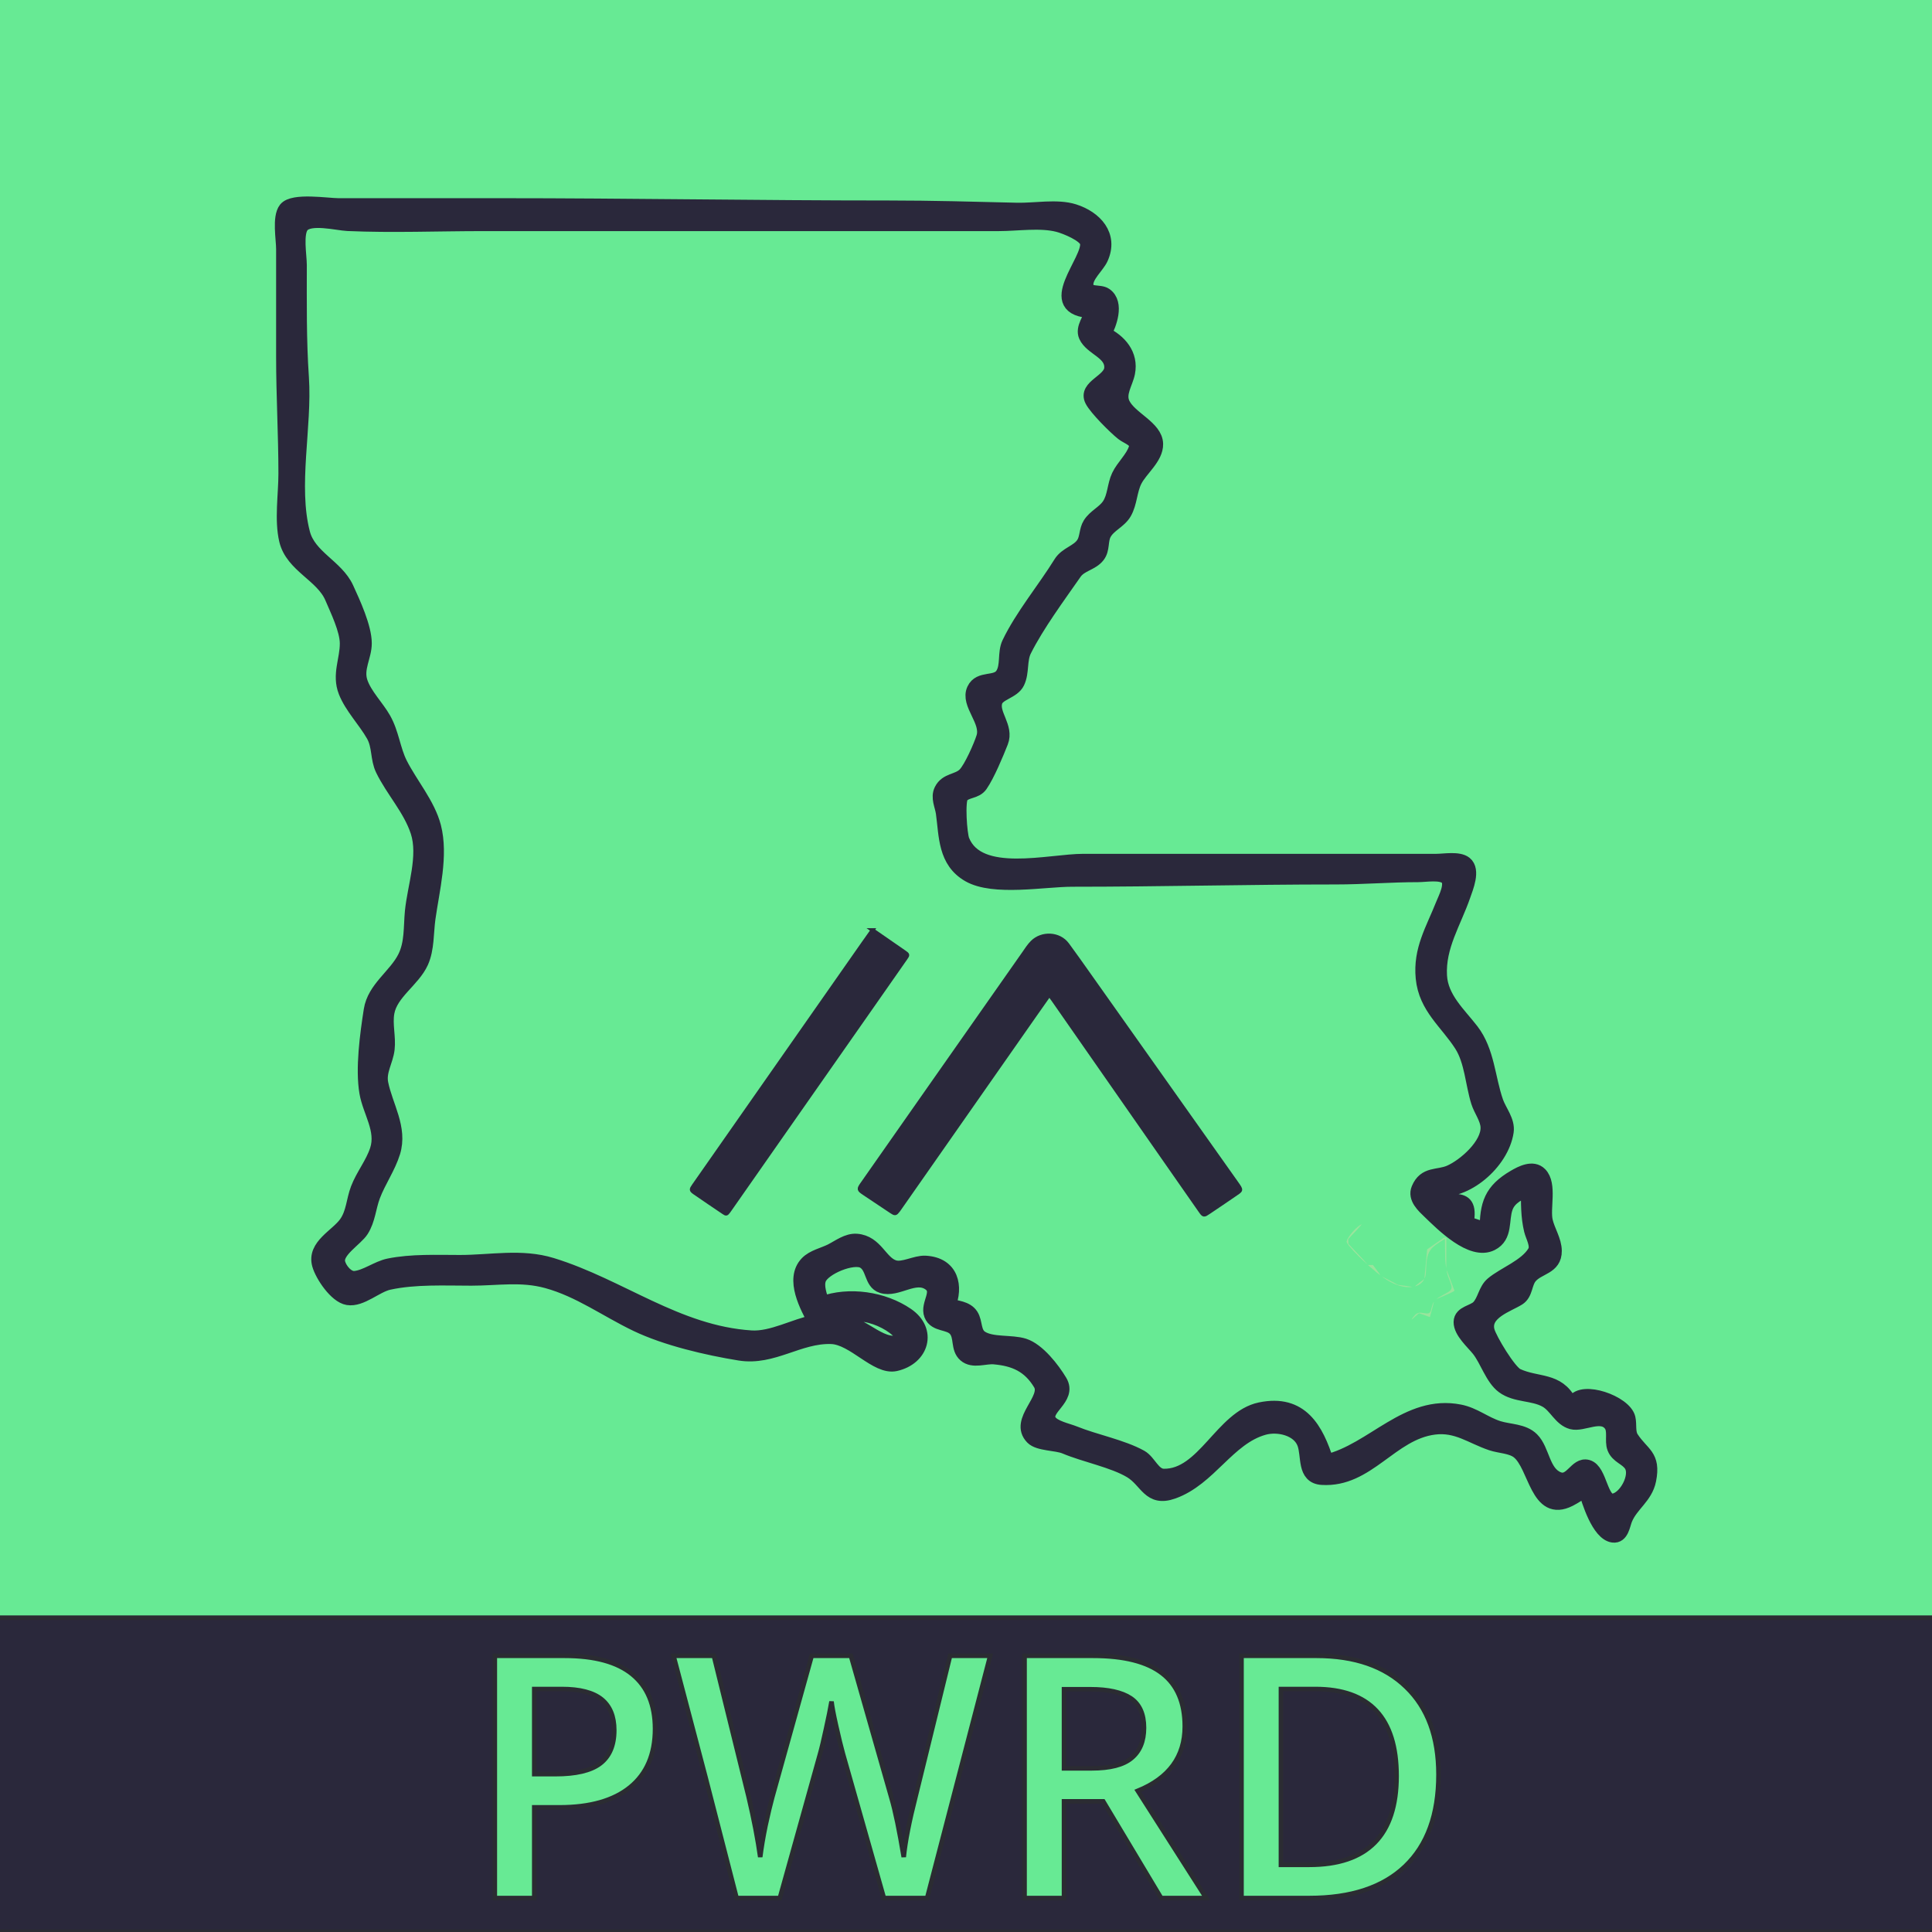
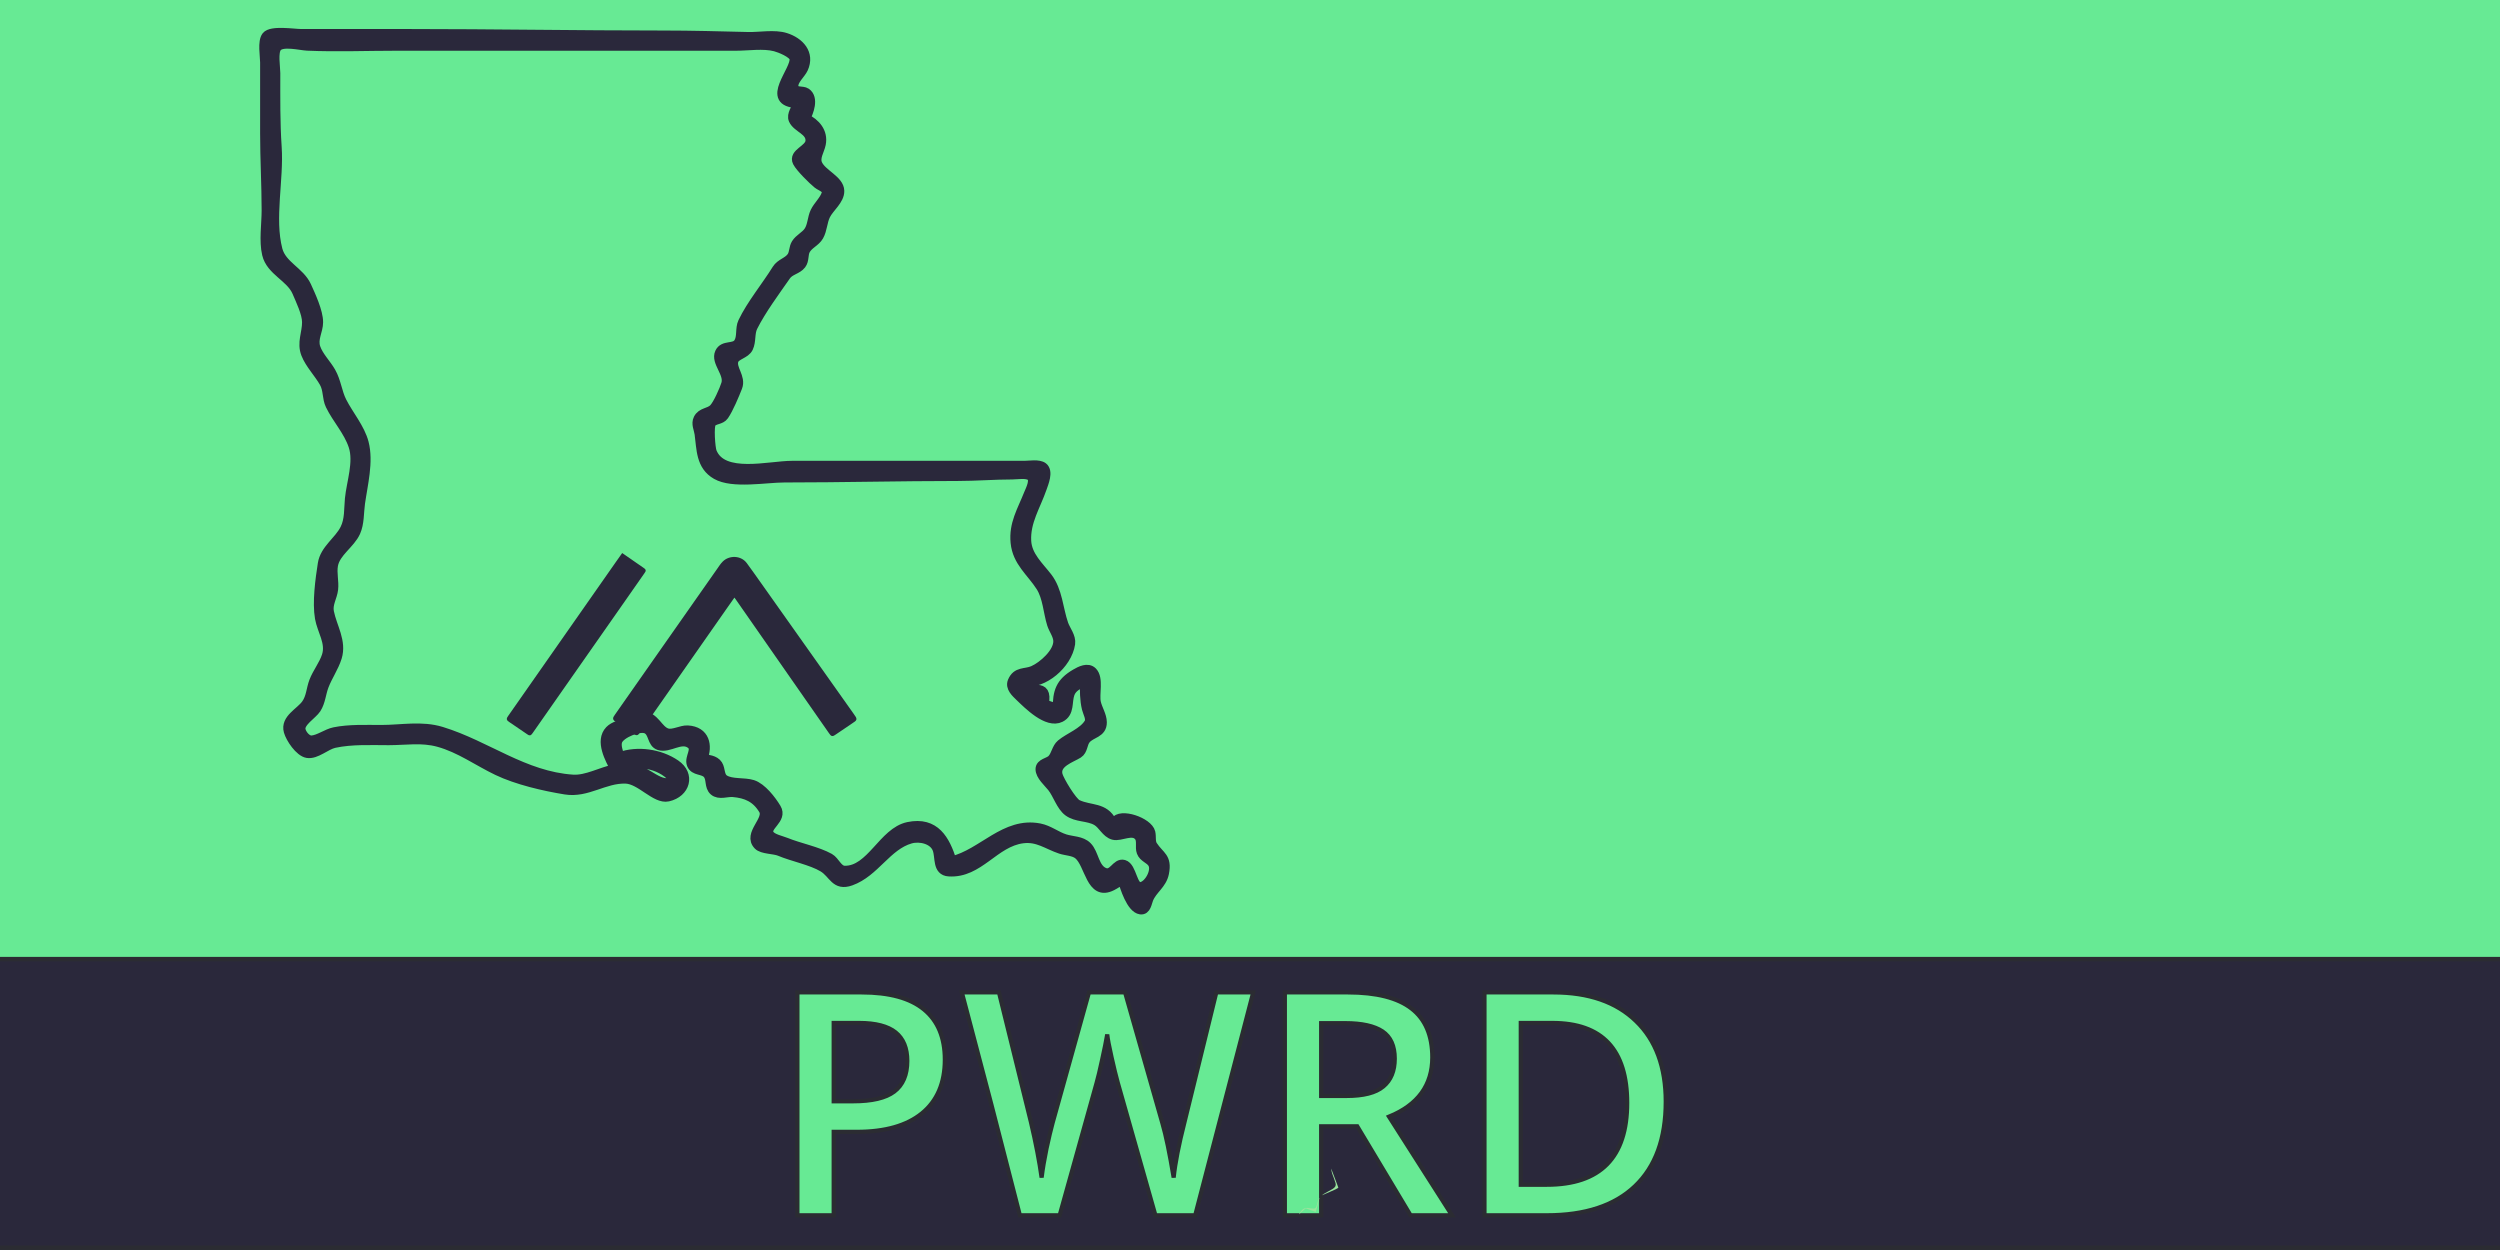
- <svg xmlns="http://www.w3.org/2000/svg" width="512" height="512" viewBox="0 0 135.467 135.467" version="1.1" id="svg1" xml:space="preserve">
+ <svg xmlns="http://www.w3.org/2000/svg" width="7.5in" height="3.75in" viewBox="0 0 190.5 95.25" version="1.1" id="svg1" xml:space="preserve">
  <defs id="defs1">
    <style id="style1">
      .cls-1 {
        fill: #2c2d3c;
      }

      .cls-1, .cls-2, .cls-3 {
        stroke-width: 0px;
      }

      .cls-2 {
        fill: #67ea94;
      }

      .cls-3 {
        fill: #fff;
      }
    </style>
    <style id="style4609">
      .cls-1 {
        fill: #2c2d3c;
      }

      .cls-1, .cls-2 {
        stroke-width: 0px;
      }

      .cls-2 {
        fill: #67ea94;
      }
    </style>
  </defs>
  <g id="layer2">
-     <rect style="fill:#67ea94;fill-opacity:1;stroke:none;stroke-width:0.265;stroke-opacity:1" id="rect41" width="137.968" height="137.782" x="-0.747" y="-0.56" />
-     <rect style="fill:#2a283b;fill-opacity:1;stroke:#2b2c32;stroke-width:0.319;stroke-opacity:1" id="rect42" width="178.519" height="22.016" x="-21.526" y="113.428" />
-     <text xml:space="preserve" style="font-style:normal;font-variant:normal;font-weight:600;font-stretch:normal;font-size:23.796px;line-height:0.5;font-family:'Open Sans';-inkscape-font-specification:'Open Sans, Semi-Bold';font-variant-ligatures:normal;font-variant-caps:normal;font-variant-numeric:normal;font-variant-east-asian:normal;text-align:start;writing-mode:lr-tb;direction:ltr;text-anchor:start;fill:#67ea94;fill-opacity:1;stroke:#2b2c32;stroke-width:0.319;stroke-opacity:1" x="32.446" y="133.086" id="text42">
-       <tspan id="tspan42" style="font-style:normal;font-variant:normal;font-weight:600;font-stretch:normal;font-size:23.796px;font-family:'Open Sans';-inkscape-font-specification:'Open Sans, Semi-Bold';font-variant-ligatures:normal;font-variant-caps:normal;font-variant-numeric:normal;font-variant-east-asian:normal;fill:#67ea94;fill-opacity:1;stroke-width:0.319" x="32.446" y="133.086">PWRD</tspan>
+     <rect style="fill:#67ea94;fill-opacity:1;stroke:none;stroke-width:0.264;stroke-opacity:1" id="rect41" width="193.917" height="97.549" x="-2.163" y="-0.996" />
+     <rect style="fill:#2a283b;fill-opacity:1;stroke:#2b2c32;stroke-width:0.339;stroke-opacity:1" id="rect42" width="202.025" height="21.996" x="-5.763" y="73.084" />
+     <text xml:space="preserve" style="font-style:normal;font-variant:normal;font-weight:600;font-stretch:normal;font-size:23.796px;line-height:0.5;font-family:'Open Sans';-inkscape-font-specification:'Open Sans, Semi-Bold';font-variant-ligatures:normal;font-variant-caps:normal;font-variant-numeric:normal;font-variant-east-asian:normal;text-align:start;writing-mode:lr-tb;direction:ltr;text-anchor:start;fill:#67ea94;fill-opacity:1;stroke:#2b2c32;stroke-width:0.319;stroke-opacity:1" x="58.51" y="92.606" id="text42">
+       <tspan id="tspan42" style="font-style:normal;font-variant:normal;font-weight:600;font-stretch:normal;font-size:23.796px;font-family:'Open Sans';-inkscape-font-specification:'Open Sans, Semi-Bold';font-variant-ligatures:normal;font-variant-caps:normal;font-variant-numeric:normal;font-variant-east-asian:normal;fill:#67ea94;fill-opacity:1;stroke-width:0.319" x="58.51" y="92.606">PWRD</tspan>
    </text>
-     <g id="g42" transform="matrix(0.2645833,0,0,0.2645833,-73.28813,-51.29926)" style="fill:#2a283b;fill-opacity:1;stroke:#2a283b;stroke-width:1.002;stroke-dasharray:none;stroke-opacity:1">
+     <g id="g42" transform="matrix(0.1820198,0,0,0.1820198,-45.07474,-37.88729)" style="fill:#2a283b;fill-opacity:1;stroke:#2a283b;stroke-width:1.002;stroke-dasharray:none;stroke-opacity:1">
      <g id="g43" transform="matrix(0.1897377,0,0,0.1897377,581.5727,352.3505)" style="fill:#2a283b;fill-opacity:1;stroke:#2a283b;stroke-width:5.279;stroke-dasharray:none;stroke-opacity:1">
        <path class="cls-1" d="m -139.638,554.046 c -7.475,10.631 -14.372,20.396 -21.223,30.192 -62.686,89.627 -125.363,179.26 -188.045,268.89 -0.573,0.819 -1.136,1.646 -1.752,2.432 -3.825,4.882 -4.324,5.027 -9.701,1.468 -12.703,-8.411 -25.366,-16.884 -38.013,-25.379 -7.791,-5.233 -7.906,-5.835 -2.575,-13.447 31.944,-45.614 63.901,-91.219 95.865,-136.818 43.144,-61.55 86.279,-123.106 129.483,-184.614 3.86,-5.495 7.381,-11.226 12.241,-16.039 13.257,-13.129 37.284,-12.536 48.961,3.289 10.084,13.666 19.833,27.561 29.651,41.408 68.896,97.169 137.699,194.405 206.528,291.622 7.832,11.063 7.138,9.792 -3.157,16.929 -11.699,8.111 -23.556,15.994 -35.35,23.968 -7.235,4.892 -7.329,4.947 -12.232,-2.06 -17.753,-25.371 -35.448,-50.783 -53.152,-76.188 -50.827,-72.936 -101.646,-145.878 -152.478,-218.81 -1.423,-2.041 -2.954,-4.006 -5.052,-6.841 z" id="path4617" style="fill:#2a283b;fill-opacity:1;stroke:#2a283b;stroke-width:5.279;stroke-dasharray:none;stroke-opacity:1" />
        <path class="cls-1" d="m -386.517,463.883 c 7.871,5.452 15.422,10.686 22.977,15.914 7.19,4.976 14.412,9.906 21.569,14.93 5.07,3.559 5.072,3.689 1.571,8.704 -17.019,24.374 -34.045,48.743 -51.086,73.102 -41.672,59.565 -83.361,119.12 -125.03,178.687 -23.198,33.162 -46.372,66.34 -69.557,99.51 -0.429,0.614 -0.856,1.232 -1.312,1.826 -3.284,4.273 -3.361,4.381 -7.681,1.47 -13.247,-8.929 -26.478,-17.883 -39.62,-26.966 -5.66,-3.911 -5.67,-4.555 -1.435,-10.612 37.36,-53.437 74.739,-106.859 112.117,-160.283 41.673,-59.564 83.347,-119.128 125.029,-178.686 3.997,-5.711 8.056,-11.379 12.461,-17.596 z" id="path4619" style="fill:#2a283b;fill-opacity:1;stroke:#2a283b;stroke-width:5.279;stroke-dasharray:none;stroke-opacity:1" />
      </g>
    </g>
  </g>
  <g id="layer1" style="display:inline">
    <path style="fill:#99e49c;fill-opacity:1;stroke:none;stroke-width:0.05;stroke-opacity:1" d="m 380.769,344.191 c 0,-0.068 0.898,-0.612 1.798,-1.09 1.203,-0.638 1.491,-0.822 1.796,-1.148 0.178,-0.19 0.242,-0.307 0.293,-0.534 0.058,-0.26 0.054,-0.34 -0.042,-0.761 -0.059,-0.259 -0.264,-0.864 -0.457,-1.343 -0.193,-0.48 -0.407,-1.054 -0.476,-1.276 -0.151,-0.483 -0.356,-1.413 -0.329,-1.493 0.011,-0.032 0.486,1.188 1.057,2.71 l 1.038,2.767 -0.183,0.168 c -0.132,0.121 -0.781,0.428 -2.315,1.097 -1.172,0.511 -2.142,0.929 -2.155,0.929 -0.013,0 -0.024,-0.011 -0.024,-0.024 z" id="path14" transform="scale(0.2645833)" />
    <path style="fill:#99e49c;fill-opacity:1;stroke:none;stroke-width:0.05;stroke-opacity:1" d="" id="path15" transform="scale(0.2645833)" />
    <path style="fill:#99e49c;fill-opacity:1;stroke:none;stroke-width:0.05;stroke-opacity:1" d="m 374.129,349.648 c 0.074,-0.202 0.578,-0.89 0.846,-1.154 0.337,-0.331 0.714,-0.531 1.13,-0.599 0.319,-0.052 0.351,-0.049 1.389,0.111 1.3,0.2 1.543,0.036 1.843,-1.249 0.071,-0.303 0.185,-0.721 0.255,-0.929 0.127,-0.379 0.358,-0.835 0.402,-0.791 0.023,0.023 -1.019,3.964 -1.059,4.003 -0.011,0.011 -0.661,-0.22 -1.443,-0.515 -1.394,-0.524 -1.425,-0.533 -1.53,-0.444 -0.059,0.05 -0.449,0.398 -0.865,0.772 -0.998,0.897 -1.009,0.905 -0.968,0.794 z" id="path16" transform="scale(0.2645833)" />
-     <path style="fill:#99e49c;fill-opacity:1;stroke:none;stroke-width:0.05;stroke-opacity:1" d="m 377.494,338.769 c -0.003,-0.092 0.702,-7.624 0.718,-7.674 0.006,-0.02 1.019,-0.729 2.25,-1.576 l 2.239,-1.54 h 0.295 0.295 l -0.006,4.097 -0.006,4.097 -0.09,-0.617 c -0.183,-1.255 -0.213,-1.821 -0.237,-4.537 l -0.024,-2.734 -0.106,0.057 c -0.058,0.031 -0.668,0.429 -1.356,0.884 -1.418,0.938 -1.984,1.427 -2.435,2.105 -0.444,0.668 -0.691,1.337 -0.877,2.377 -0.1,0.556 -0.163,1.341 -0.255,3.172 -0.035,0.7 -0.077,1.059 -0.154,1.331 -0.109,0.385 -0.246,0.694 -0.25,0.56 z" id="path17" transform="scale(0.2645833)" />
-     <path style="fill:#99e49c;fill-opacity:1;stroke:none;stroke-width:0.05;stroke-opacity:1" d="m 372.64,341.085 c -1.853,-0.189 -3.877,-1.011 -5.828,-2.366 -0.286,-0.199 -0.51,-0.373 -0.497,-0.386 0.013,-0.013 0.948,0.467 2.078,1.068 l 2.055,1.091 1.907,0.259 c 1.049,0.143 1.891,0.275 1.871,0.293 -0.064,0.06 -1.131,0.087 -1.586,0.041 z" id="path18" transform="scale(0.2645833)" />
    <path style="fill:#99e49c;fill-opacity:1;stroke:none;stroke-width:0.05;stroke-opacity:1" d="" id="path19" transform="scale(0.2645833)" />
-     <path style="fill:#99e49c;fill-opacity:1;stroke:none;stroke-width:0.05;stroke-opacity:1" d="m 375.021,340.867 c 0,-0.037 2.38,-1.902 2.4,-1.881 0.011,0.011 -0.069,0.157 -0.177,0.325 -0.397,0.614 -1.107,1.175 -1.835,1.449 -0.351,0.132 -0.389,0.143 -0.389,0.108 z" id="path20" transform="scale(0.2645833)" />
-     <path style="fill:#99e49c;fill-opacity:1;stroke:none;stroke-width:0.05;stroke-opacity:1" d="m 375.32,340.647 c 0.873,-0.699 1.944,-1.517 1.963,-1.499 0.048,0.048 -0.28,0.451 -0.651,0.8 -0.272,0.256 -0.527,0.436 -0.851,0.602 -0.528,0.27 -0.729,0.312 -0.461,0.098 z" id="path21" transform="scale(0.2645833)" />
    <path style="fill:#99e49c;fill-opacity:1;stroke:none;stroke-width:0.05;stroke-opacity:1" d="" id="path22" transform="scale(0.2645833)" />
-     <path style="fill:#99e49c;fill-opacity:1;stroke:none;stroke-width:0.05;stroke-opacity:1" d="m 365.114,337.429 c -0.55,-0.445 -1.608,-1.344 -2.385,-2.024 l -0.186,-0.163 0.64,-7.5e-4 0.64,-7.5e-4 0.441,0.592 c 1.31,1.759 1.579,2.13 1.544,2.129 -0.021,-7.5e-4 -0.333,-0.24 -0.693,-0.532 z" id="path23" transform="scale(0.2645833)" />
-     <path style="fill:#99e49c;fill-opacity:1;stroke:none;stroke-width:0.05;stroke-opacity:1" d="m 365.215,337.475 c -0.542,-0.437 -2.597,-2.19 -2.597,-2.215 0,-0.011 0.267,-0.019 0.592,-0.018 l 0.592,10e-4 0.376,0.515 c 0.207,0.283 0.624,0.851 0.927,1.261 0.303,0.41 0.542,0.753 0.531,0.763 -0.011,0.01 -0.201,-0.129 -0.423,-0.308 z" id="path24" transform="scale(0.2645833)" />
-     <path style="fill:#99e49c;fill-opacity:1;stroke:none;stroke-width:0.05;stroke-opacity:1" d="m 361.984,334.726 c -2.655,-2.425 -4.947,-4.938 -5.088,-5.581 -0.138,-0.629 1.556,-2.924 3.006,-4.074 0.398,-0.315 0.938,-0.65 0.98,-0.608 0.013,0.013 -0.794,0.9 -1.794,1.971 l -1.818,1.947 0.014,0.623 0.014,0.623 2.589,2.735 c 1.424,1.504 2.579,2.744 2.568,2.756 -0.011,0.011 -0.223,-0.164 -0.471,-0.391 z" id="path25" transform="scale(0.2645833)" />
-     <path style="fill:#99e49c;fill-opacity:1;stroke:none;stroke-width:0.05;stroke-opacity:1" d="m 360.238,333.009 c -2.175,-2.163 -3.317,-3.525 -3.317,-3.955 0,-0.617 1.445,-2.617 2.634,-3.647 0.457,-0.396 1.082,-0.837 1.125,-0.794 0.027,0.027 -0.854,0.997 -2.65,2.916 l -0.781,0.835 0.015,0.642 0.015,0.642 1.394,1.472 c 2.994,3.163 3.132,3.313 3.05,3.313 -0.029,0 -0.698,-0.641 -1.485,-1.424 z" id="path26" transform="scale(0.2645833)" />
-     <path style="fill:#2a283b;fill-opacity:1;stroke:#2a283b;stroke-width:1.025;stroke-dasharray:none;stroke-opacity:1" d="m 57.647,91.401 c -0.146,-0.519 -0.435,-1.211 -0.222,-1.745 0.31,-0.776 2.364,-1.615 3.106,-1.233 0.738,0.38 0.531,1.487 1.313,1.741 1.051,0.341 2.301,-0.892 3.332,-0.179 0.823,0.569 -0.168,1.445 0.126,2.199 0.291,0.746 1.257,0.484 1.71,1.037 0.425,0.519 0.138,1.318 0.671,1.781 0.546,0.474 1.38,0.095 2.02,0.15 1.444,0.124 2.48,0.587 3.248,1.862 0.663,1.1 -1.71,2.587 -0.557,3.775 0.441,0.454 1.681,0.39 2.292,0.648 1.371,0.58 3.396,0.971 4.609,1.704 1.134,0.684 1.291,2.035 2.946,1.447 2.558,-0.909 3.844,-3.768 6.361,-4.479 1.015,-0.287 2.476,0.051 2.863,1.101 0.324,0.879 -0.035,2.317 1.225,2.397 3.214,0.205 4.821,-3.143 7.875,-3.527 1.601,-0.201 2.597,0.645 4.018,1.122 0.584,0.196 1.394,0.194 1.885,0.585 1.236,0.985 1.311,4.493 3.58,3.338 0.394,-0.201 0.759,-0.456 1.125,-0.702 0.226,0.82 0.929,3.092 1.926,3.227 0.605,0.082 0.689,-0.74 0.848,-1.131 0.421,-1.036 1.428,-1.553 1.666,-2.739 0.345,-1.723 -0.477,-1.797 -1.221,-2.944 -0.26,-0.401 -0.123,-0.948 -0.229,-1.394 -0.26,-1.101 -3.232,-2.136 -3.794,-1.128 h -0.321 c -0.852,-1.627 -2.261,-1.201 -3.679,-1.859 -0.555,-0.257 -1.922,-2.529 -2.079,-3.124 -0.346,-1.312 1.448,-1.839 2.173,-2.301 0.524,-0.334 0.437,-1.057 0.809,-1.508 0.581,-0.703 1.736,-0.637 1.725,-1.817 -0.008,-0.725 -0.475,-1.394 -0.632,-2.089 -0.205,-0.908 0.309,-2.568 -0.389,-3.279 -0.496,-0.506 -1.296,-0.089 -1.785,0.197 -1.635,0.954 -1.929,1.92 -1.929,3.725 l -1.447,-0.482 c 0.485,-2.615 -1.593,-0.714 -2.09,-2.411 1.994,0.336 4.572,-1.833 4.899,-4.018 0.111,-0.741 -0.493,-1.425 -0.725,-2.09 -0.575,-1.646 -0.604,-3.543 -1.711,-4.983 -0.896,-1.165 -2.151,-2.261 -2.24,-3.858 -0.116,-2.065 0.999,-3.739 1.651,-5.626 0.19,-0.551 0.712,-1.776 0.119,-2.246 -0.447,-0.354 -1.458,-0.165 -1.993,-0.165 H 95.742 75.972 c -2.407,0 -7.37,1.368 -8.503,-1.447 -0.175,-0.436 -0.343,-2.784 -0.064,-3.118 0.346,-0.415 1.003,-0.287 1.343,-0.776 0.496,-0.713 1.109,-2.192 1.435,-3.017 0.413,-1.046 -0.695,-1.955 -0.401,-2.845 0.196,-0.594 1.243,-0.683 1.556,-1.341 0.338,-0.709 0.136,-1.553 0.482,-2.243 0.891,-1.782 2.386,-3.801 3.529,-5.444 0.414,-0.595 1.2,-0.634 1.627,-1.191 0.353,-0.46 0.179,-1.06 0.445,-1.548 0.333,-0.611 1.07,-0.856 1.42,-1.468 0.391,-0.683 0.371,-1.534 0.726,-2.244 0.407,-0.812 1.499,-1.605 1.476,-2.572 -0.028,-1.145 -1.817,-1.772 -2.316,-2.801 -0.355,-0.733 0.202,-1.459 0.347,-2.182 0.254,-1.272 -0.58,-2.219 -1.657,-2.733 0.367,-0.667 0.92,-2.145 0.078,-2.726 -0.411,-0.284 -1.246,0.044 -1.336,-0.661 -0.084,-0.662 0.77,-1.347 1.03,-1.917 0.731,-1.604 -0.416,-2.821 -1.889,-3.288 -1.178,-0.373 -2.762,-0.06 -3.991,-0.09 -2.997,-0.073 -5.994,-0.158 -9.001,-0.158 -9.118,0 -18.209,-0.161 -27.326,-0.161 H 23.731 c -0.774,0 -3.176,-0.395 -3.693,0.258 -0.451,0.57 -0.165,2.102 -0.165,2.796 v 7.555 c 0,2.742 0.161,5.459 0.161,8.198 0,1.452 -0.287,3.248 0.05,4.661 0.425,1.784 2.529,2.43 3.203,4.019 0.375,0.885 1.047,2.253 1.052,3.214 0.006,1.16 -0.563,2.191 -0.102,3.376 0.42,1.077 1.369,2.038 1.945,3.054 0.443,0.781 0.279,1.638 0.654,2.411 0.715,1.473 1.92,2.734 2.453,4.34 0.572,1.724 -0.219,3.897 -0.387,5.626 -0.104,1.079 -0.008,2.212 -0.509,3.215 -0.652,1.303 -2.139,2.173 -2.377,3.697 -0.263,1.685 -0.596,4.106 -0.303,5.787 0.232,1.334 1.188,2.613 0.733,4.018 -0.314,0.97 -0.991,1.78 -1.354,2.733 -0.31,0.813 -0.302,1.675 -0.822,2.41 -0.631,0.893 -2.246,1.582 -1.878,2.894 0.208,0.741 1.171,2.192 1.997,2.327 0.938,0.153 1.96,-0.871 2.878,-1.07 1.854,-0.401 3.897,-0.292 5.787,-0.292 1.831,-6.06e-4 3.493,-0.31 5.304,0.186 2.274,0.623 4.175,2.028 6.269,3.031 2.087,1 4.951,1.665 7.233,2.035 2.33,0.378 4.137,-1.236 6.43,-1.16 1.585,0.053 3.182,2.2 4.501,1.902 1.85,-0.419 2.397,-2.33 0.797,-3.428 -1.659,-1.137 -4.058,-1.485 -5.941,-0.798 M 76.614,21.801 c -0.145,0.539 -0.721,1.189 -0.468,1.754 0.393,0.878 1.863,1.129 1.793,2.264 -0.058,0.936 -1.848,1.288 -1.364,2.244 0.288,0.57 1.626,1.9 2.147,2.314 0.37,0.294 1.121,0.463 0.925,1.077 -0.221,0.691 -0.884,1.258 -1.199,1.92 -0.309,0.648 -0.279,1.465 -0.685,2.06 -0.358,0.525 -0.99,0.776 -1.332,1.322 -0.266,0.424 -0.195,0.969 -0.463,1.377 -0.39,0.591 -1.193,0.708 -1.592,1.352 -1.116,1.806 -2.712,3.726 -3.617,5.623 -0.325,0.682 -0.059,1.575 -0.465,2.199 -0.449,0.691 -1.587,0.177 -1.993,1.046 -0.469,1.005 1.029,2.179 0.667,3.345 -0.186,0.599 -0.878,2.177 -1.313,2.614 -0.495,0.496 -1.28,0.368 -1.642,1.09 -0.264,0.526 0.046,1.069 0.12,1.6 0.223,1.604 0.129,3.382 1.808,4.342 1.739,0.994 5.267,0.32 7.227,0.32 6.153,0 12.32,-0.161 18.485,-0.161 1.937,0 3.856,-0.161 5.787,-0.161 0.524,0 1.557,-0.192 1.99,0.165 0.498,0.412 -0.075,1.47 -0.255,1.924 -0.697,1.759 -1.591,3.158 -1.397,5.144 0.201,2.057 1.686,3.101 2.699,4.689 0.723,1.133 0.781,2.725 1.178,3.991 0.181,0.579 0.64,1.154 0.669,1.768 0.06,1.261 -1.617,2.73 -2.661,3.184 -0.842,0.366 -1.735,0.052 -2.195,1.157 -0.266,0.637 0.363,1.199 0.778,1.598 0.886,0.851 2.935,2.933 4.331,2.228 1.013,-0.512 0.674,-1.651 0.995,-2.534 0.255,-0.701 0.943,-1.016 1.584,-1.292 0,0.976 -0.016,1.937 0.215,2.893 0.106,0.437 0.504,1.086 0.247,1.526 -0.592,1.015 -2.162,1.566 -2.971,2.256 -0.495,0.422 -0.531,1.152 -0.971,1.614 -0.358,0.375 -1.232,0.402 -1.241,1.043 -0.009,0.679 0.857,1.426 1.248,1.919 0.603,0.76 0.955,2.023 1.725,2.591 0.884,0.651 2.091,0.459 3.018,0.99 0.677,0.388 0.998,1.296 1.785,1.512 0.768,0.211 2.059,-0.701 2.726,0.147 0.347,0.441 0.068,1.163 0.262,1.668 0.23,0.599 0.869,0.698 1.184,1.195 0.491,0.775 -0.39,2.4 -1.26,2.518 -0.914,0.124 -0.917,-2.116 -1.804,-2.368 -0.808,-0.23 -1.126,1.216 -2.068,0.84 -1.1,-0.438 -1.08,-2.018 -1.838,-2.776 -0.608,-0.607 -1.579,-0.551 -2.348,-0.792 -0.964,-0.302 -1.699,-0.951 -2.718,-1.151 -3.676,-0.723 -6.067,2.721 -9.337,3.502 -0.709,-2.243 -1.777,-4.252 -4.647,-3.652 -2.669,0.558 -3.949,4.699 -6.763,4.659 -0.745,-0.011 -1.026,-0.998 -1.617,-1.327 -1.314,-0.73 -3.219,-1.089 -4.654,-1.673 -0.478,-0.195 -1.468,-0.386 -1.754,-0.852 -0.54,-0.882 1.458,-1.592 0.745,-2.781 -0.516,-0.86 -1.545,-2.195 -2.527,-2.508 -0.876,-0.279 -2.242,-0.055 -3.005,-0.55 -0.543,-0.352 -0.381,-1.079 -0.694,-1.566 -0.335,-0.521 -1.059,-0.545 -1.605,-0.68 0.548,-1.337 0.25,-2.903 -1.607,-3.003 -0.684,-0.037 -1.555,0.509 -2.202,0.305 -0.97,-0.308 -1.258,-1.743 -2.62,-1.844 -0.637,-0.047 -1.228,0.417 -1.768,0.693 -0.54,0.275 -1.269,0.418 -1.698,0.863 -1.074,1.113 0.012,3.066 0.573,4.112 -1.463,0.284 -3.03,1.206 -4.501,1.111 -5.205,-0.338 -9.194,-3.625 -13.984,-5.096 -2.123,-0.652 -4.265,-0.194 -6.43,-0.194 -1.614,1.05e-4 -3.399,-0.081 -4.983,0.243 -0.8,0.164 -1.629,0.819 -2.405,0.879 -0.537,0.041 -1.08,-0.635 -1.174,-1.12 -0.158,-0.816 1.254,-1.626 1.655,-2.253 0.47,-0.735 0.506,-1.61 0.809,-2.411 0.396,-1.046 1.069,-1.984 1.401,-3.054 0.523,-1.687 -0.522,-3.222 -0.842,-4.822 -0.172,-0.863 0.348,-1.58 0.445,-2.411 0.099,-0.847 -0.168,-1.719 -0.014,-2.572 0.252,-1.395 1.818,-2.265 2.39,-3.536 0.417,-0.928 0.349,-2.057 0.488,-3.054 0.278,-1.999 0.916,-4.416 0.392,-6.43 -0.409,-1.572 -1.635,-2.985 -2.353,-4.408 -0.501,-0.994 -0.583,-2.131 -1.161,-3.147 -0.48,-0.844 -1.314,-1.657 -1.627,-2.572 -0.331,-0.967 0.283,-1.796 0.283,-2.733 -4.32e-4,-1.121 -0.797,-2.838 -1.264,-3.857 -0.701,-1.526 -2.623,-2.177 -3.062,-3.858 -0.87,-3.329 0.152,-7.492 -0.083,-10.93 -0.18,-2.622 -0.146,-5.244 -0.146,-7.876 0,-0.672 -0.288,-2.228 0.165,-2.77 0.561,-0.67 2.478,-0.162 3.21,-0.13 3.148,0.138 6.332,0.006 9.484,0.006 h 27.647 8.519 c 1.3,0 2.918,-0.258 4.179,0.069 0.496,0.129 1.916,0.69 2.03,1.241 0.261,1.264 -3.29,4.679 0.381,4.798 M 63.434,93.973 c -1.552,0.835 -2.816,-1.199 -4.501,-1.286 0.859,-1.326 4.132,0.039 4.501,1.286 z" id="path31" />
+     <path style="fill:#2a283b;fill-opacity:1;stroke:#2a283b;stroke-width:0.734;stroke-dasharray:none;stroke-opacity:1" d="m 47.222,57.683 c -0.104,-0.371 -0.312,-0.867 -0.159,-1.249 0.222,-0.555 1.692,-1.156 2.223,-0.883 0.528,0.272 0.38,1.064 0.94,1.246 0.752,0.244 1.647,-0.638 2.385,-0.128 0.589,0.407 -0.121,1.034 0.09,1.574 0.208,0.534 0.9,0.346 1.224,0.742 0.304,0.371 0.098,0.944 0.48,1.275 0.391,0.339 0.988,0.068 1.446,0.107 1.034,0.089 1.775,0.42 2.325,1.333 0.475,0.787 -1.224,1.852 -0.399,2.701 0.315,0.325 1.203,0.279 1.64,0.464 0.981,0.415 2.43,0.695 3.299,1.219 0.812,0.49 0.924,1.457 2.108,1.036 1.831,-0.651 2.751,-2.696 4.553,-3.206 0.726,-0.205 1.772,0.037 2.049,0.788 0.232,0.629 -0.025,1.658 0.876,1.715 2.3,0.147 3.451,-2.25 5.637,-2.525 1.146,-0.144 1.859,0.462 2.876,0.803 0.418,0.14 0.998,0.139 1.349,0.419 0.884,0.705 0.938,3.216 2.562,2.389 0.282,-0.144 0.543,-0.326 0.805,-0.502 0.162,0.587 0.665,2.213 1.378,2.31 0.433,0.059 0.493,-0.529 0.607,-0.81 0.301,-0.741 1.022,-1.112 1.192,-1.96 0.247,-1.233 -0.341,-1.286 -0.874,-2.107 -0.186,-0.287 -0.088,-0.679 -0.164,-0.998 -0.186,-0.788 -2.313,-1.529 -2.716,-0.807 H 84.726 c -0.61,-1.164 -1.619,-0.859 -2.633,-1.33 -0.397,-0.184 -1.375,-1.81 -1.488,-2.236 -0.248,-0.939 1.036,-1.316 1.555,-1.647 0.375,-0.239 0.313,-0.757 0.579,-1.079 0.415,-0.503 1.243,-0.456 1.235,-1.3 -0.006,-0.519 -0.34,-0.998 -0.452,-1.495 -0.147,-0.65 0.221,-1.838 -0.279,-2.346 -0.355,-0.362 -0.928,-0.064 -1.278,0.141 -1.17,0.683 -1.381,1.374 -1.381,2.666 l -1.035,-0.345 c 0.347,-1.871 -1.14,-0.511 -1.496,-1.726 1.427,0.241 3.273,-1.312 3.506,-2.876 0.079,-0.53 -0.353,-1.02 -0.519,-1.496 -0.411,-1.178 -0.433,-2.536 -1.225,-3.566 -0.641,-0.834 -1.539,-1.618 -1.603,-2.761 -0.083,-1.478 0.715,-2.676 1.182,-4.026 0.136,-0.394 0.51,-1.271 0.085,-1.607 -0.32,-0.253 -1.043,-0.118 -1.426,-0.118 H 74.487 60.337 c -1.722,0 -5.275,0.979 -6.085,-1.035 -0.125,-0.312 -0.245,-1.992 -0.046,-2.232 0.248,-0.297 0.718,-0.205 0.961,-0.555 0.355,-0.51 0.794,-1.569 1.027,-2.16 0.296,-0.748 -0.497,-1.399 -0.287,-2.036 0.14,-0.425 0.889,-0.489 1.114,-0.96 0.242,-0.507 0.098,-1.111 0.345,-1.606 0.638,-1.276 1.707,-2.72 2.526,-3.896 0.296,-0.426 0.859,-0.454 1.165,-0.852 0.253,-0.329 0.128,-0.759 0.319,-1.108 0.239,-0.437 0.766,-0.613 1.016,-1.051 0.28,-0.489 0.266,-1.098 0.52,-1.606 0.291,-0.582 1.073,-1.148 1.056,-1.841 -0.02,-0.819 -1.301,-1.268 -1.658,-2.005 -0.254,-0.525 0.145,-1.044 0.248,-1.562 C 62.74,10.065 62.143,9.388 61.372,9.02 61.635,8.543 62.031,7.485 61.428,7.069 61.134,6.866 60.537,7.101 60.472,6.596 60.412,6.122 61.024,5.632 61.209,5.224 61.733,4.076 60.912,3.205 59.857,2.871 59.015,2.604 57.881,2.828 57.001,2.806 54.856,2.754 52.711,2.693 50.559,2.693 c -6.526,0 -13.032,-0.115 -19.557,-0.115 h -8.053 c -0.554,0 -2.273,-0.282 -2.643,0.184 -0.323,0.408 -0.118,1.504 -0.118,2.001 v 5.407 c 0,1.962 0.115,3.907 0.115,5.867 0,1.039 -0.205,2.325 0.036,3.336 0.304,1.277 1.81,1.739 2.292,2.876 0.269,0.634 0.749,1.613 0.753,2.3 0.004,0.83 -0.403,1.568 -0.073,2.416 0.301,0.771 0.98,1.458 1.392,2.186 0.317,0.559 0.2,1.172 0.468,1.726 0.511,1.054 1.374,1.957 1.755,3.106 0.409,1.234 -0.157,2.789 -0.277,4.026 -0.075,0.772 -0.005,1.583 -0.365,2.301 -0.467,0.932 -1.531,1.555 -1.701,2.646 -0.188,1.206 -0.426,2.939 -0.217,4.142 0.166,0.955 0.85,1.87 0.525,2.876 -0.225,0.694 -0.709,1.274 -0.969,1.956 -0.222,0.582 -0.216,1.199 -0.589,1.725 -0.452,0.639 -1.607,1.132 -1.344,2.071 0.149,0.53 0.838,1.569 1.429,1.665 0.671,0.109 1.403,-0.624 2.06,-0.766 1.327,-0.287 2.789,-0.209 4.142,-0.209 1.311,-4.35e-4 2.5,-0.222 3.796,0.133 1.627,0.446 2.988,1.451 4.487,2.169 1.494,0.715 3.543,1.191 5.177,1.456 1.668,0.27 2.961,-0.885 4.602,-0.83 1.134,0.038 2.277,1.575 3.221,1.361 1.324,-0.3 1.716,-1.668 0.571,-2.453 -1.187,-0.814 -2.904,-1.063 -4.252,-0.571 M 60.797,7.87 c -0.104,0.385 -0.516,0.851 -0.335,1.255 0.281,0.628 1.333,0.808 1.283,1.62 -0.042,0.67 -1.322,0.921 -0.976,1.606 0.206,0.408 1.164,1.36 1.536,1.656 0.265,0.211 0.803,0.332 0.662,0.771 -0.158,0.495 -0.633,0.9 -0.858,1.374 -0.221,0.464 -0.2,1.049 -0.49,1.474 -0.256,0.376 -0.708,0.555 -0.953,0.946 -0.19,0.304 -0.139,0.694 -0.332,0.985 -0.279,0.423 -0.854,0.506 -1.139,0.968 -0.799,1.292 -1.941,2.667 -2.589,4.024 -0.233,0.488 -0.042,1.127 -0.333,1.574 -0.321,0.495 -1.136,0.126 -1.426,0.749 -0.335,0.719 0.736,1.559 0.477,2.394 -0.133,0.429 -0.628,1.558 -0.94,1.871 -0.354,0.355 -0.916,0.264 -1.176,0.78 -0.189,0.377 0.033,0.765 0.086,1.145 0.159,1.148 0.092,2.42 1.294,3.107 1.245,0.712 3.77,0.229 5.172,0.229 4.404,0 8.818,-0.115 13.23,-0.115 1.386,0 2.76,-0.115 4.142,-0.115 0.375,0 1.115,-0.138 1.424,0.118 0.357,0.295 -0.053,1.052 -0.182,1.377 -0.499,1.259 -1.139,2.26 -1,3.681 0.144,1.472 1.206,2.22 1.932,3.356 0.518,0.811 0.559,1.951 0.843,2.857 0.13,0.414 0.458,0.826 0.479,1.265 0.043,0.903 -1.157,1.954 -1.905,2.279 -0.603,0.262 -1.242,0.037 -1.571,0.828 -0.19,0.456 0.26,0.858 0.557,1.144 0.634,0.609 2.101,2.099 3.099,1.595 0.725,-0.367 0.483,-1.182 0.712,-1.814 0.182,-0.502 0.675,-0.727 1.133,-0.925 0,0.698 -0.012,1.386 0.154,2.071 0.076,0.313 0.361,0.777 0.177,1.092 -0.423,0.726 -1.548,1.121 -2.127,1.614 -0.354,0.302 -0.38,0.825 -0.695,1.155 -0.256,0.269 -0.882,0.288 -0.888,0.747 -0.006,0.486 0.613,1.021 0.894,1.374 0.432,0.544 0.683,1.448 1.235,1.855 0.633,0.466 1.497,0.329 2.16,0.708 0.485,0.277 0.715,0.928 1.278,1.082 0.55,0.151 1.474,-0.502 1.951,0.105 0.248,0.316 0.049,0.832 0.188,1.194 0.164,0.429 0.622,0.499 0.847,0.855 0.351,0.555 -0.279,1.717 -0.902,1.802 -0.654,0.089 -0.656,-1.514 -1.291,-1.695 -0.578,-0.165 -0.806,0.87 -1.48,0.601 -0.787,-0.314 -0.773,-1.445 -1.316,-1.987 -0.435,-0.435 -1.13,-0.394 -1.68,-0.567 -0.69,-0.216 -1.216,-0.68 -1.945,-0.824 -2.631,-0.517 -4.342,1.947 -6.683,2.506 -0.508,-1.605 -1.272,-3.043 -3.326,-2.613 -1.91,0.4 -2.827,3.363 -4.84,3.334 -0.533,-0.008 -0.734,-0.715 -1.157,-0.95 -0.941,-0.523 -2.304,-0.779 -3.331,-1.198 -0.342,-0.139 -1.051,-0.276 -1.256,-0.61 -0.387,-0.631 1.044,-1.14 0.533,-1.99 -0.369,-0.615 -1.106,-1.571 -1.809,-1.795 -0.627,-0.2 -1.605,-0.04 -2.151,-0.394 -0.389,-0.252 -0.273,-0.772 -0.497,-1.121 -0.239,-0.373 -0.758,-0.39 -1.149,-0.486 0.392,-0.957 0.179,-2.078 -1.15,-2.149 -0.489,-0.026 -1.113,0.365 -1.576,0.218 -0.695,-0.22 -0.901,-1.247 -1.875,-1.319 -0.456,-0.034 -0.879,0.298 -1.265,0.496 -0.387,0.197 -0.908,0.299 -1.216,0.617 -0.769,0.797 0.009,2.194 0.41,2.943 -1.047,0.203 -2.169,0.863 -3.221,0.795 -3.725,-0.242 -6.58,-2.595 -10.009,-3.647 -1.52,-0.467 -3.052,-0.139 -4.602,-0.139 -1.155,7.5e-5 -2.433,-0.058 -3.566,0.174 -0.573,0.117 -1.166,0.586 -1.721,0.629 -0.384,0.03 -0.773,-0.455 -0.84,-0.802 -0.113,-0.584 0.898,-1.164 1.184,-1.612 0.336,-0.526 0.362,-1.152 0.579,-1.726 0.283,-0.749 0.765,-1.42 1.002,-2.186 0.374,-1.208 -0.374,-2.306 -0.602,-3.451 -0.123,-0.618 0.249,-1.131 0.319,-1.726 0.071,-0.606 -0.12,-1.23 -0.01,-1.841 0.18,-0.998 1.301,-1.621 1.71,-2.531 0.298,-0.664 0.25,-1.472 0.349,-2.186 0.199,-1.431 0.655,-3.16 0.281,-4.602 C 27.438,32.629 26.561,31.618 26.047,30.599 25.688,29.888 25.63,29.074 25.216,28.347 24.873,27.743 24.276,27.161 24.052,26.507 23.815,25.815 24.254,25.221 24.254,24.551 24.254,23.749 23.684,22.52 23.349,21.79 22.848,20.698 21.472,20.232 21.157,19.029 c -0.622,-2.383 0.109,-5.362 -0.06,-7.823 -0.128,-1.876 -0.105,-3.753 -0.105,-5.637 0,-0.481 -0.206,-1.595 0.118,-1.982 0.401,-0.479 1.773,-0.116 2.298,-0.093 2.253,0.099 4.532,0.005 6.787,0.005 h 19.787 6.097 c 0.93,0 2.088,-0.185 2.991,0.049 0.355,0.092 1.371,0.494 1.453,0.888 0.187,0.905 -2.355,3.349 0.273,3.434 m -9.433,51.654 c -1.111,0.598 -2.016,-0.858 -3.221,-0.92 0.615,-0.949 2.957,0.028 3.221,0.92 z" id="path31" />
  </g>
</svg>
